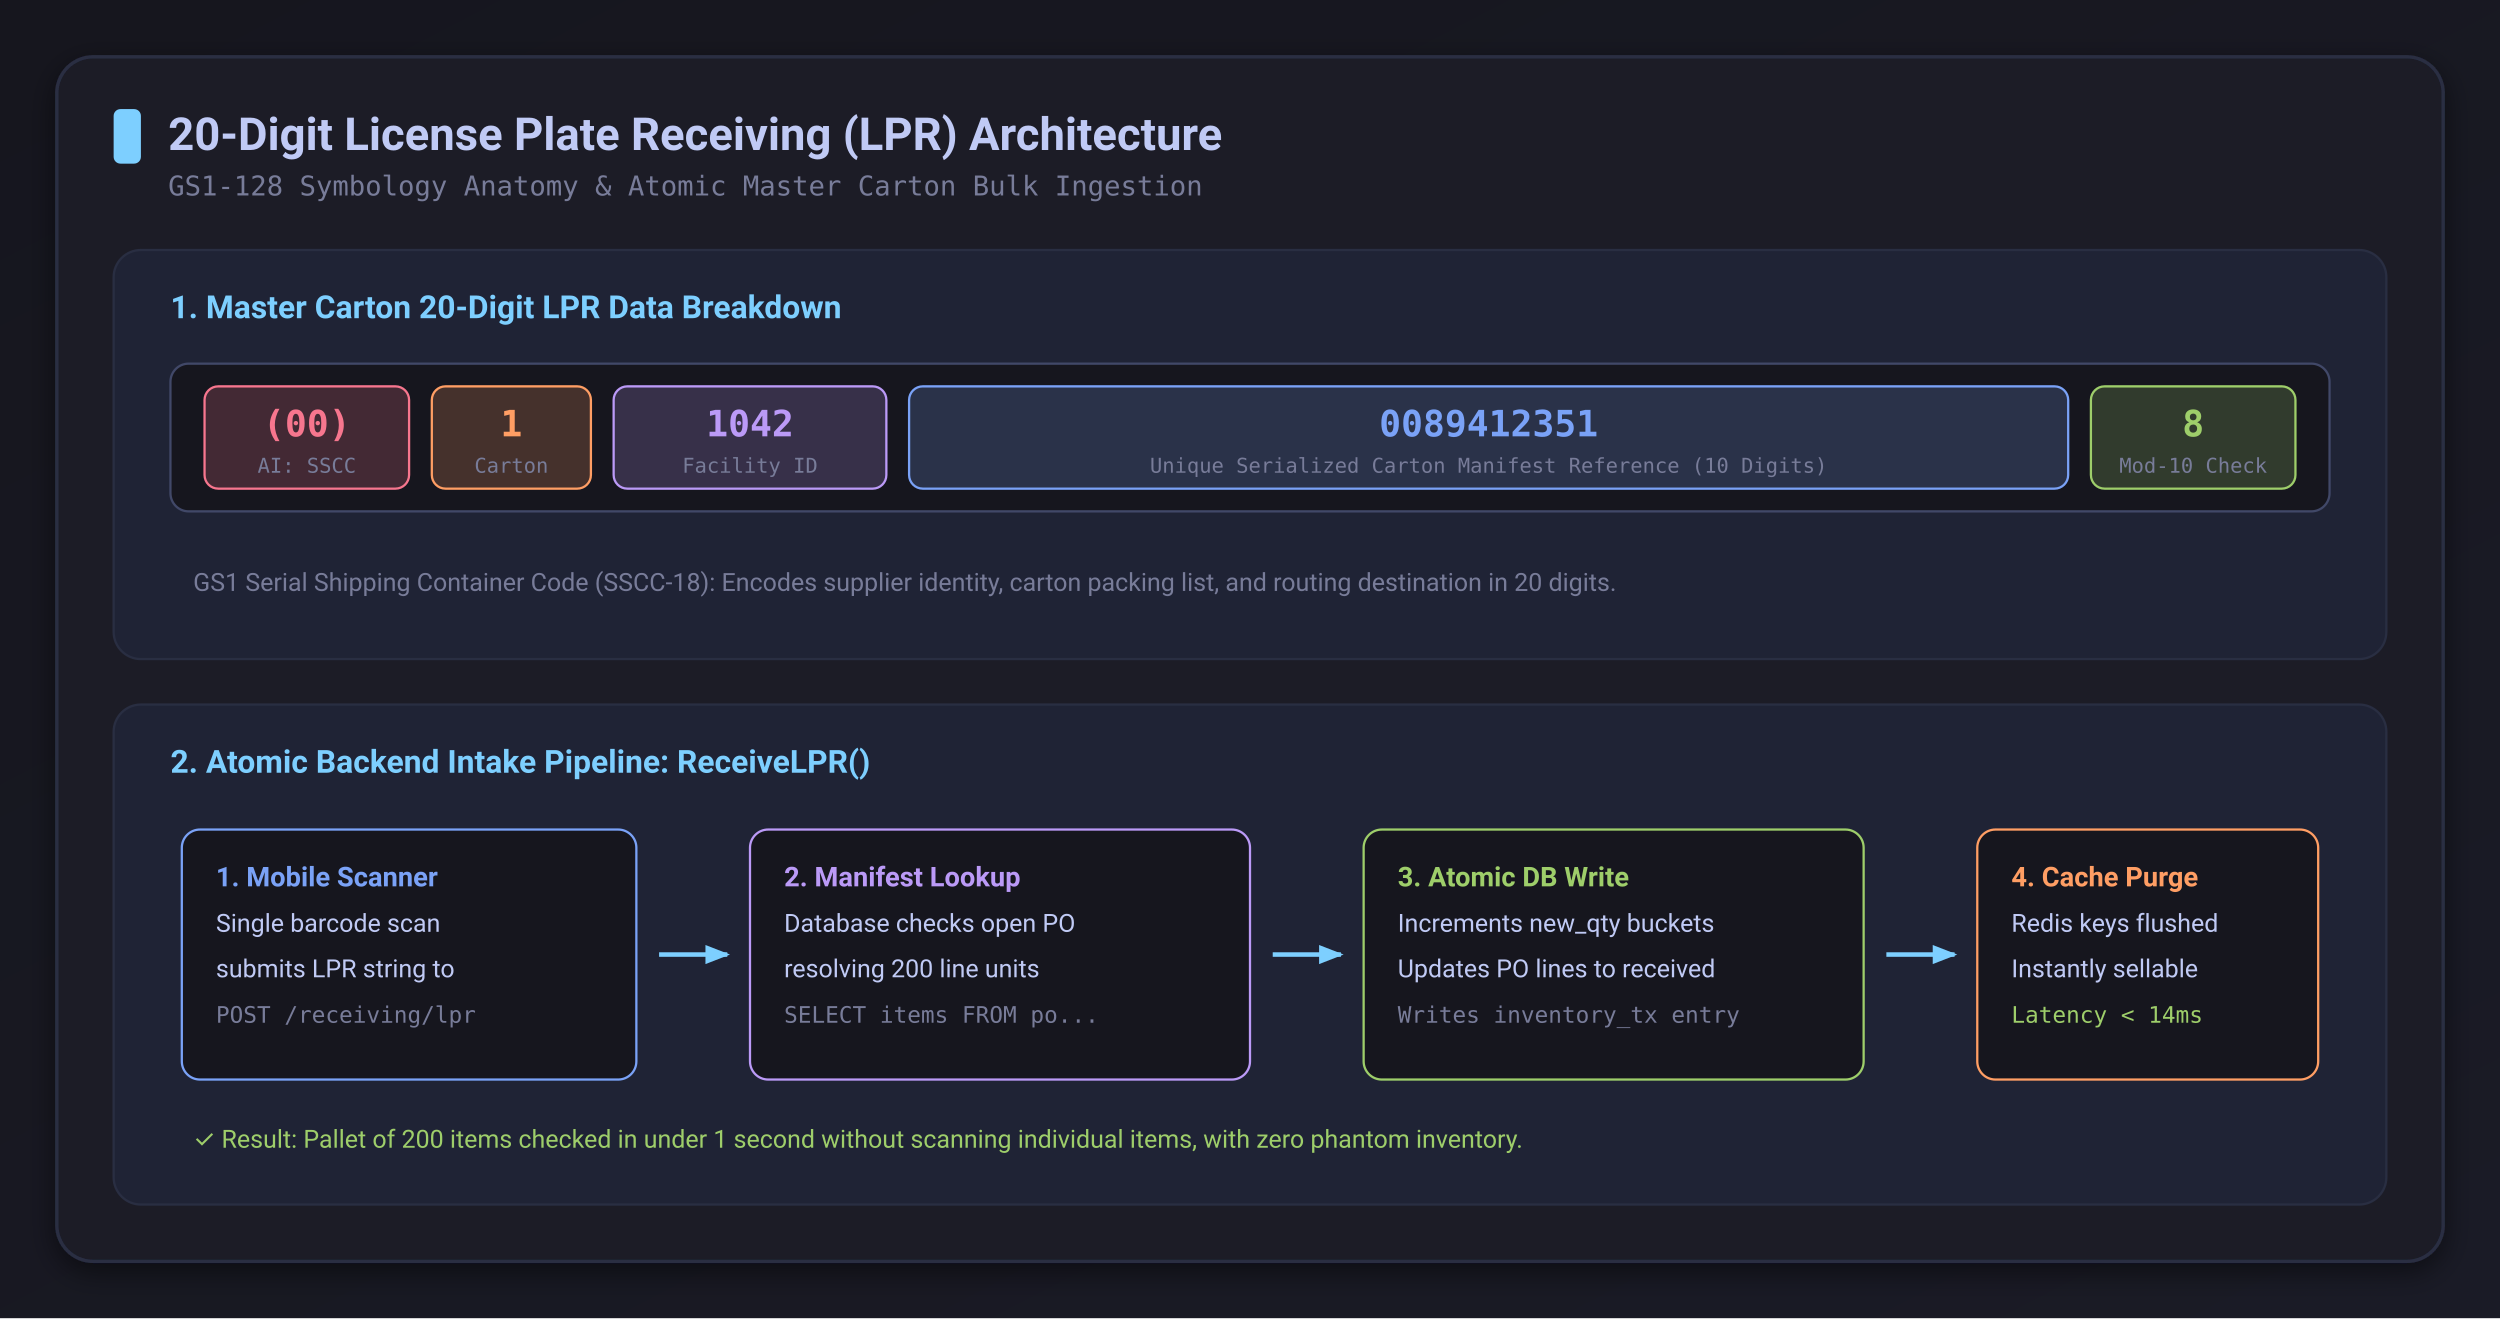
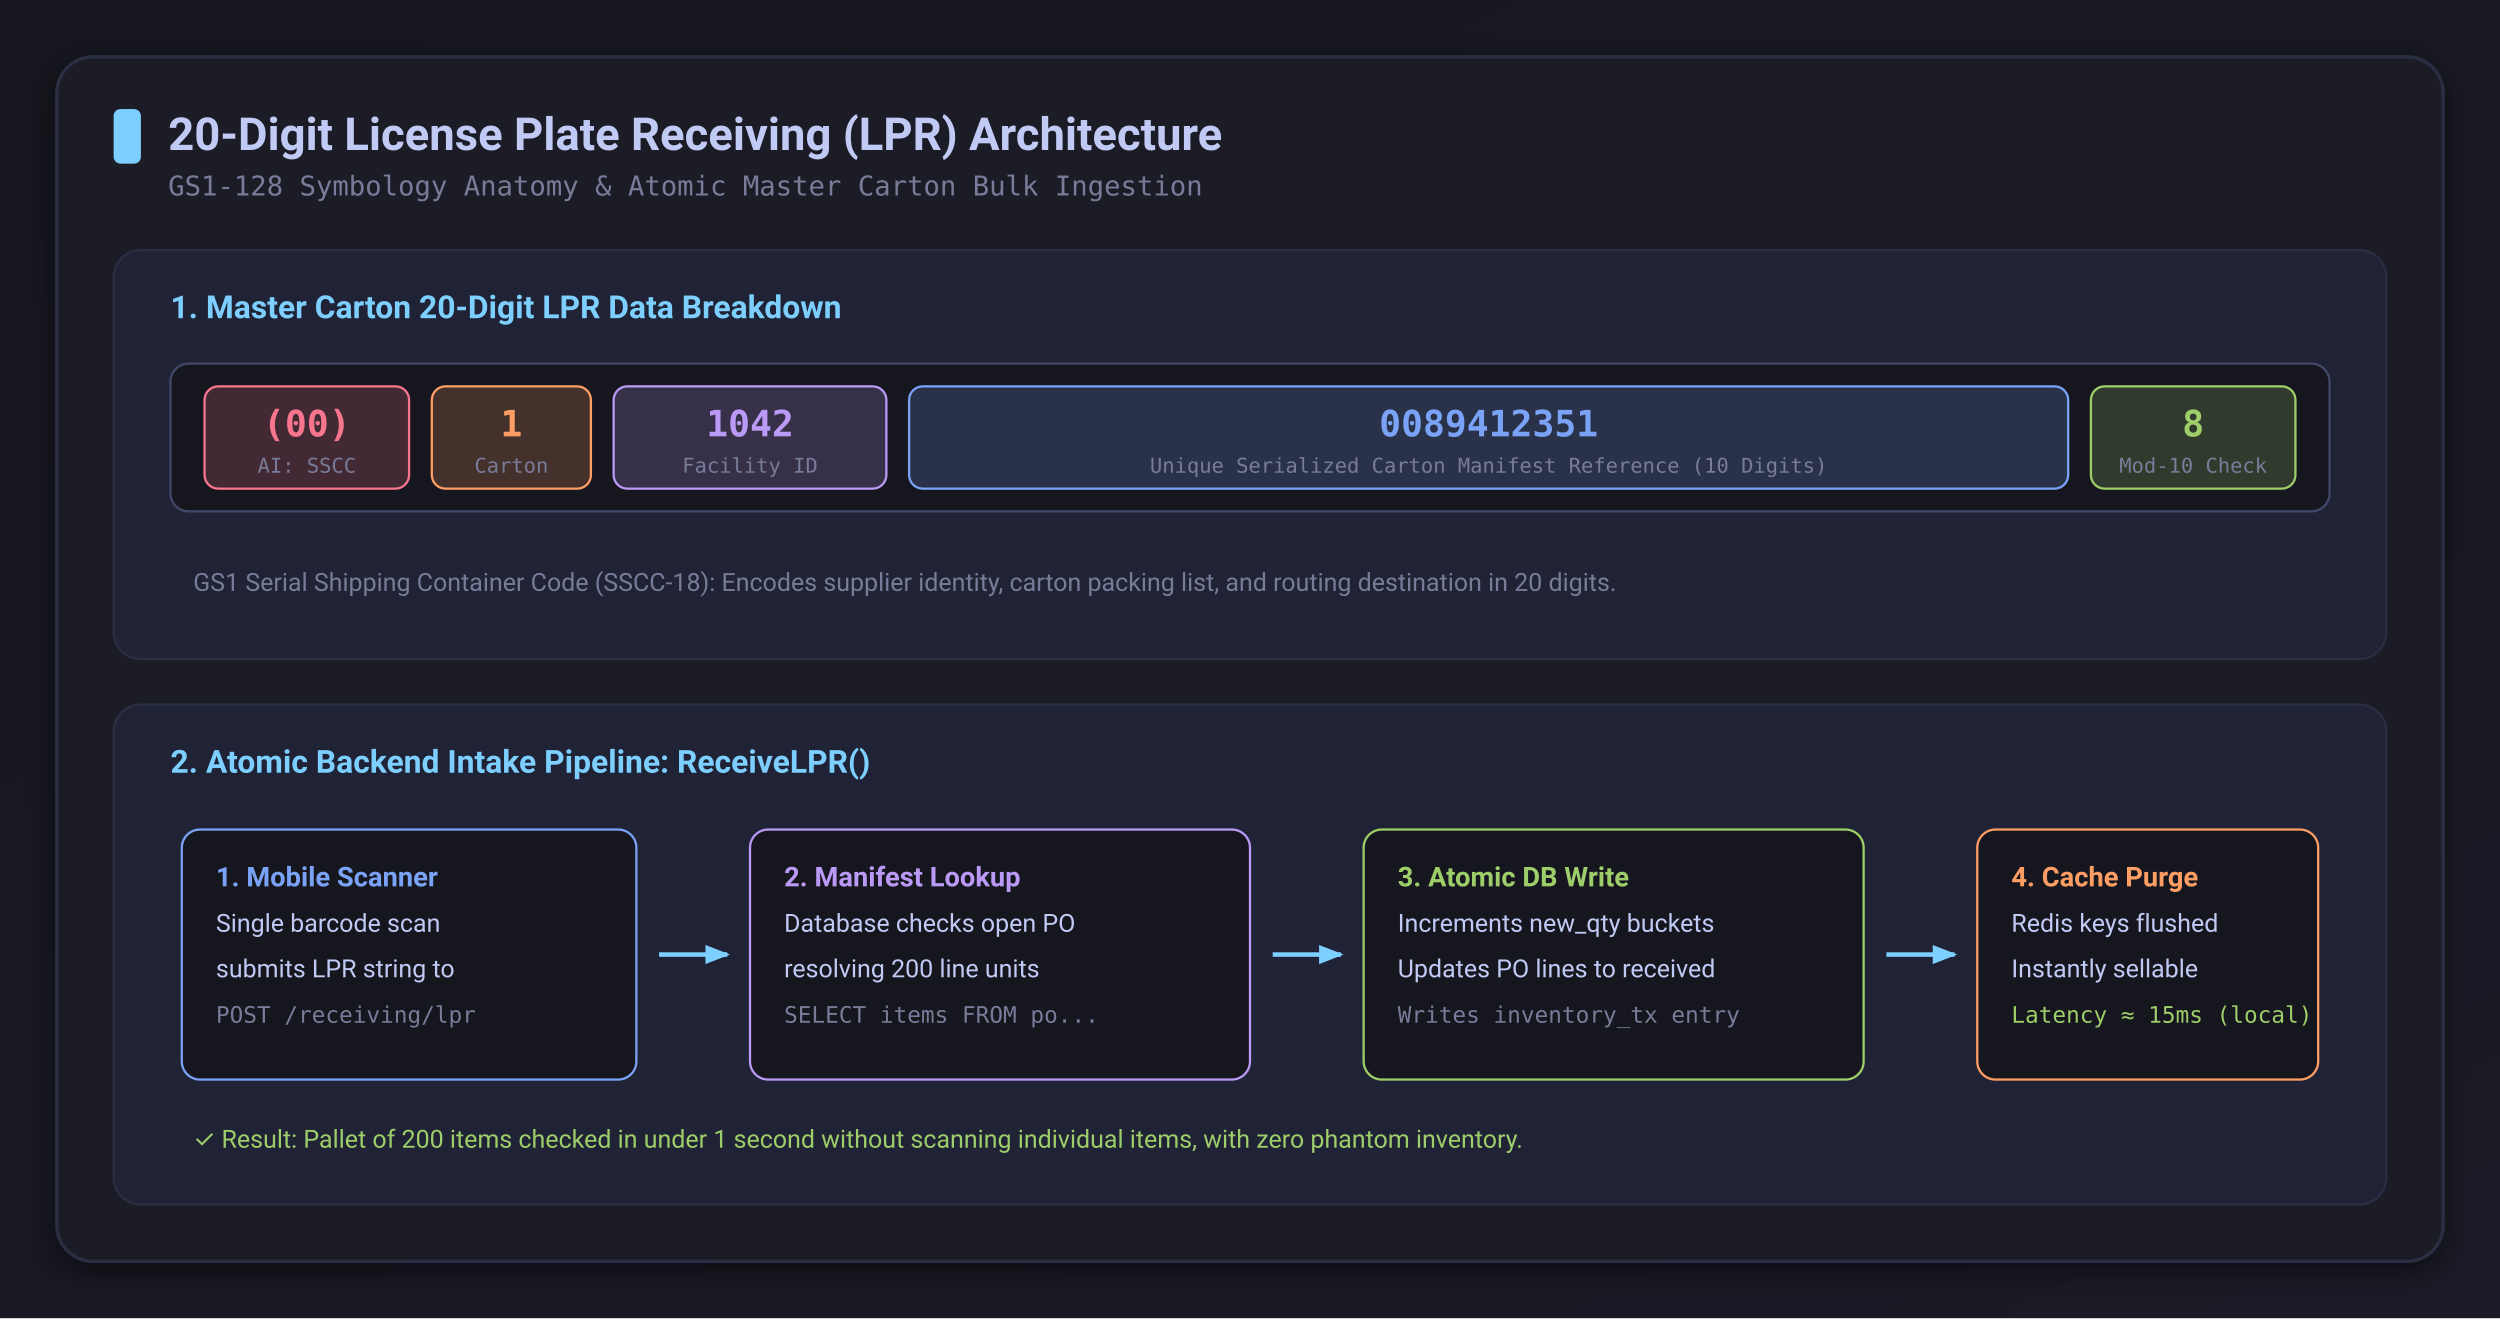
<svg xmlns="http://www.w3.org/2000/svg" viewBox="0 0 1100 580" width="100%" height="100%" style="background-color: #16161e; font-family: -apple-system, BlinkMacSystemFont, 'Segoe UI', Roboto, 'Helvetica Neue', Arial, sans-serif;">
  <defs>
    <linearGradient id="bgGrad" x1="0%" y1="0%" x2="100%" y2="100%">
      <stop offset="0%" stop-color="#16161e" />
      <stop offset="100%" stop-color="#1a1b26" />
    </linearGradient>
    <filter id="shadow" x="-5%" y="-5%" width="110%" height="115%">
      <feDropShadow dx="0" dy="4" stdDeviation="6" flood-color="#000000" flood-opacity="0.5" />
    </filter>
    <marker id="arrowCyan" viewBox="0 0 10 10" refX="8" refY="5" markerWidth="6" markerHeight="6" orient="auto-start-reverse">
      <path d="M 0 1.5 L 9 5 L 0 8.5 z" fill="#7dcfff" />
    </marker>
  </defs>
  <rect width="1100" height="580" fill="url(#bgGrad)" />
  <rect x="25" y="25" width="1050" height="530" rx="16" fill="#1a1b26" stroke="#292e42" stroke-width="1.5" filter="url(#shadow)" />
  <g transform="translate(50, 60)">
    <rect x="0" y="-12" width="12" height="24" rx="3" fill="#7dcfff" />
    <text x="24" y="6" fill="#c0caf5" font-size="20" font-weight="700">20-Digit License Plate Receiving (LPR) Architecture</text>
    <text x="24" y="26" fill="#787c99" font-size="12" font-family="monospace">GS1-128 Symbology Anatomy &amp; Atomic Master Carton Bulk Ingestion</text>
  </g>
  <g transform="translate(50, 110)">
    <rect x="0" y="0" width="1000" height="180" rx="12" fill="#1f2335" stroke="#292e42" />
    <text x="25" y="30" fill="#7dcfff" font-size="14" font-weight="700">1. Master Carton 20-Digit LPR Data Breakdown</text>
    <g transform="translate(25, 50)">
      <rect x="0" y="0" width="950" height="65" rx="8" fill="#16161e" stroke="#414868" />
      <rect x="15" y="10" width="90" height="45" rx="6" fill="#f7768e" fill-opacity="0.2" stroke="#f7768e" />
      <text x="60" y="32" fill="#f7768e" font-size="16" font-weight="700" font-family="monospace" text-anchor="middle">(00)</text>
      <text x="60" y="48" fill="#787c99" font-size="9" font-family="monospace" text-anchor="middle">AI: SSCC</text>
      <rect x="115" y="10" width="70" height="45" rx="6" fill="#ff9e64" fill-opacity="0.2" stroke="#ff9e64" />
      <text x="150" y="32" fill="#ff9e64" font-size="16" font-weight="700" font-family="monospace" text-anchor="middle">1</text>
      <text x="150" y="48" fill="#787c99" font-size="9" font-family="monospace" text-anchor="middle">Carton</text>
      <rect x="195" y="10" width="120" height="45" rx="6" fill="#bb9af7" fill-opacity="0.2" stroke="#bb9af7" />
      <text x="255" y="32" fill="#bb9af7" font-size="16" font-weight="700" font-family="monospace" text-anchor="middle">1042</text>
      <text x="255" y="48" fill="#787c99" font-size="9" font-family="monospace" text-anchor="middle">Facility ID</text>
      <rect x="325" y="10" width="510" height="45" rx="6" fill="#7aa2f7" fill-opacity="0.2" stroke="#7aa2f7" />
      <text x="580" y="32" fill="#7aa2f7" font-size="16" font-weight="700" font-family="monospace" text-anchor="middle">0089412351</text>
      <text x="580" y="48" fill="#787c99" font-size="9" font-family="monospace" text-anchor="middle">Unique Serialized Carton Manifest Reference (10 Digits)</text>
      <rect x="845" y="10" width="90" height="45" rx="6" fill="#9ece6a" fill-opacity="0.2" stroke="#9ece6a" />
      <text x="890" y="32" fill="#9ece6a" font-size="16" font-weight="700" font-family="monospace" text-anchor="middle">8</text>
      <text x="890" y="48" fill="#787c99" font-size="9" font-family="monospace" text-anchor="middle">Mod-10 Check</text>
    </g>
    <text x="35" y="150" fill="#787c99" font-size="11">GS1 Serial Shipping Container Code (SSCC-18): Encodes supplier identity, carton packing list, and routing destination in 20 digits.</text>
  </g>
  <g transform="translate(50, 310)">
    <rect x="0" y="0" width="1000" height="220" rx="12" fill="#1f2335" stroke="#292e42" />
    <text x="25" y="30" fill="#7dcfff" font-size="14" font-weight="700">2. Atomic Backend Intake Pipeline: ReceiveLPR()</text>
    <g transform="translate(30, 55)">
      <rect x="0" y="0" width="200" height="110" rx="8" fill="#16161e" stroke="#7aa2f7" />
      <text x="15" y="25" fill="#7aa2f7" font-size="12" font-weight="700">1. Mobile Scanner</text>
      <text x="15" y="45" fill="#c0caf5" font-size="11">Single barcode scan</text>
      <text x="15" y="65" fill="#c0caf5" font-size="11">submits LPR string to</text>
      <text x="15" y="85" fill="#787c99" font-size="10" font-family="monospace">POST /receiving/lpr</text>
      <path d="M 210 55 L 240 55" stroke="#7dcfff" stroke-width="2" marker-end="url(#arrowCyan)" />
      <rect x="250" y="0" width="220" height="110" rx="8" fill="#16161e" stroke="#bb9af7" />
      <text x="15" y="25" fill="#bb9af7" font-size="12" font-weight="700" transform="translate(250, 0)">2. Manifest Lookup</text>
      <text x="15" y="45" fill="#c0caf5" font-size="11" transform="translate(250, 0)">Database checks open PO</text>
      <text x="15" y="65" fill="#c0caf5" font-size="11" transform="translate(250, 0)">resolving 200 line units</text>
      <text x="15" y="85" fill="#787c99" font-size="10" font-family="monospace" transform="translate(250, 0)">SELECT items FROM po...</text>
      <path d="M 480 55 L 510 55" stroke="#7dcfff" stroke-width="2" marker-end="url(#arrowCyan)" />
      <rect x="520" y="0" width="220" height="110" rx="8" fill="#16161e" stroke="#9ece6a" />
      <text x="15" y="25" fill="#9ece6a" font-size="12" font-weight="700" transform="translate(520, 0)">3. Atomic DB Write</text>
      <text x="15" y="45" fill="#c0caf5" font-size="11" transform="translate(520, 0)">Increments new_qty buckets</text>
      <text x="15" y="65" fill="#c0caf5" font-size="11" transform="translate(520, 0)">Updates PO lines to received</text>
      <text x="15" y="85" fill="#787c99" font-size="10" font-family="monospace" transform="translate(520, 0)">Writes inventory_tx entry</text>
      <path d="M 750 55 L 780 55" stroke="#7dcfff" stroke-width="2" marker-end="url(#arrowCyan)" />
      <rect x="790" y="0" width="150" height="110" rx="8" fill="#16161e" stroke="#ff9e64" />
      <text x="15" y="25" fill="#ff9e64" font-size="12" font-weight="700" transform="translate(790, 0)">4. Cache Purge</text>
      <text x="15" y="45" fill="#c0caf5" font-size="11" transform="translate(790, 0)">Redis keys flushed</text>
      <text x="15" y="65" fill="#c0caf5" font-size="11" transform="translate(790, 0)">Instantly sellable</text>
-       <text x="15" y="85" fill="#9ece6a" font-size="10" font-family="monospace" transform="translate(790, 0)">Latency &lt; 14ms</text>
+       <text x="15" y="85" fill="#9ece6a" font-size="10" font-family="monospace" transform="translate(790, 0)">Latency ≈ 15ms (local)</text>
    </g>
    <text x="35" y="195" fill="#9ece6a" font-size="11">✓ Result: Pallet of 200 items checked in under 1 second without scanning individual items, with zero phantom inventory.</text>
  </g>
</svg>
